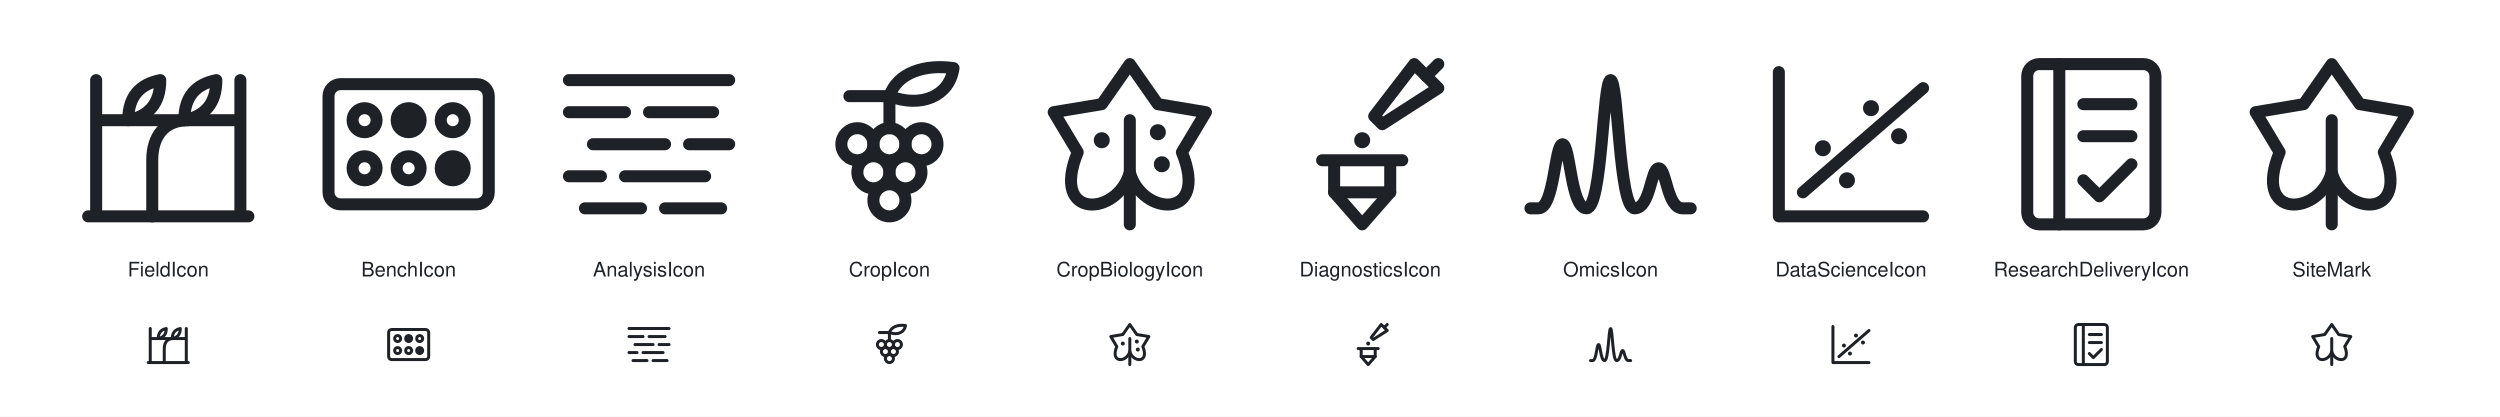
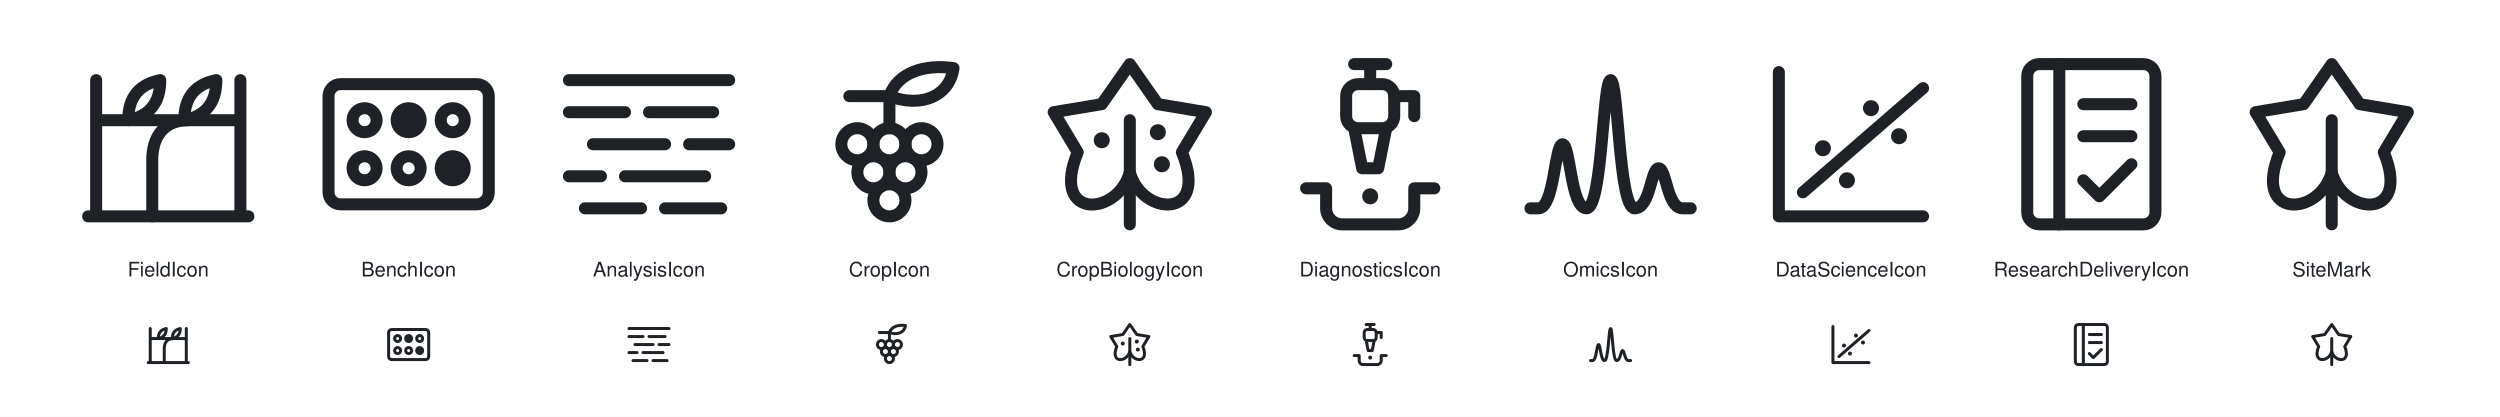
<svg xmlns="http://www.w3.org/2000/svg" width="1248" height="208" viewBox="0 0 1248 208">
  <rect width="1248" height="208" fill="#ffffff" />
  <g fill="none" stroke="#1e2227" stroke-width="1.5" stroke-linecap="round" stroke-linejoin="round">
    <g id="FieldIcon" transform="translate(36 24)">
      <svg width="96" height="96" viewBox="0 0 24 24">
        <path d="M2 21H22M3 4V21M21 4V21M3 9H21" />
        <path d="M10 21V14C10 11 11.5 9 14.5 9" />
        <path d="M7 9C7 6 8.5 4.5 11 4C11 7 9.5 8.5 7 9Z" />
        <path d="M14 9C14 6 15.5 4.5 18 4C18 7 16.5 8.5 14 9Z" />
      </svg>
    </g>
    <g id="BenchIcon" transform="translate(156 24)">
      <svg width="96" height="96" viewBox="0 0 24 24">
        <rect x="2" y="4.5" width="20" height="15" rx="1.5" />
        <path d="M8 9A1.5 1.5 0 1 0 5 9A1.5 1.5 0 1 0 8 9M13.5 9A1.5 1.5 0 1 0 10.5 9A1.5 1.5 0 1 0 13.5 9M19 9A1.5 1.5 0 1 0 16 9A1.5 1.5 0 1 0 19 9" />
        <path d="M8 15A1.5 1.5 0 1 0 5 15A1.5 1.5 0 1 0 8 15M13.5 15A1.5 1.5 0 1 0 10.5 15A1.5 1.5 0 1 0 13.5 15M19 15A1.5 1.5 0 1 0 16 15A1.5 1.5 0 1 0 19 15" />
        <circle cx="12" cy="9" r="1" fill="#1e2227" stroke="none" />
        <circle cx="17.5" cy="15" r="1" fill="#1e2227" stroke="none" />
      </svg>
    </g>
    <g id="AnalysisIcon" transform="translate(276 24)">
      <svg width="96" height="96" viewBox="0 0 24 24">
        <path d="M2 4H22" />
        <path d="M2 8H9M12 8H20" />
        <path d="M5 12H14M17 12H22" />
        <path d="M2 16H6M9 16H19" />
        <path d="M4 20H11M14 20H21" />
      </svg>
    </g>
    <g id="CropIcon" transform="translate(396 24)">
      <svg width="96" height="96" viewBox="0 0 24 24">
        <path d="M7 6H12V10" />
        <path d="M12 6C13 3 16.5 2 20 2.5C19.5 6 16 7.5 12 6Z" />
        <circle cx="8" cy="12" r="2" />
        <circle cx="12" cy="12" r="2" />
        <circle cx="16" cy="12" r="2" />
        <circle cx="10" cy="15.5" r="2" />
        <circle cx="14" cy="15.5" r="2" />
        <circle cx="12" cy="19" r="2" />
      </svg>
    </g>
    <g id="CropBiologyIcon" transform="translate(516 24)">
      <svg width="96" height="96" viewBox="0 0 24 24">
        <path d="M12 15.5C13.5 21 22 21.5 18.5 13L21.5 8L15.5 7L12 2L8.5 7L2.5 8L5.5 13C2 21.5 10.5 21 12 15.5Z" />
        <path d="M12 22V9" />
        <circle cx="15.5" cy="10.5" r="1" fill="#1e2227" stroke="none" />
        <circle cx="16" cy="14.5" r="1" fill="#1e2227" stroke="none" />
        <circle cx="8.5" cy="11.5" r="1" fill="#1e2227" stroke="none" />
      </svg>
    </g>
    <g id="DiagnosticsIcon" transform="translate(636 24)">
      <svg width="96" height="96" viewBox="0 0 24 24">
-         <path d="M17.5 2L12.5 8.5L13.5 9.5L20.5 5Z" />
-         <path d="M19 3.5L20.5 2" />
-         <circle cx="11" cy="11.5" r="1" fill="#1e2227" stroke="none" />
-         <path d="M6 14H16M7.5 14V18L11 22L14.5 18V14" />
-         <path d="M7.5 18H14.5" />
+         <path d="M10 2H14M12 2V4.5M15 6H17.5V8.5" />
+         <rect x="9" y="4.5" width="6" height="5.5" rx="1.5" />
+         <path d="M10 10L11 15H13L14 10" />
+         <circle cx="12" cy="18.5" r="1" fill="#1e2227" stroke="none" />
+         <path d="M4 17.5H6.5M17.5 17.5H20M6.5 17.5V20A2 2 0 0 0 8.5 22H15.5A2 2 0 0 0 17.5 20V17.5" />
      </svg>
    </g>
    <g id="OmicsIcon" transform="translate(756 24)">
      <svg width="96" height="96" viewBox="0 0 24 24">
        <path d="M2 20H3C5 20 5 12 6 12C7 12 7 20 9 20C11 20 11 4 12 4C13 4 13 20 15 20C17 20 17 15 18 15C19 15 19 20 21 20H22" />
      </svg>
    </g>
    <g id="DataScienceIcon" transform="translate(876 24)">
      <svg width="96" height="96" viewBox="0 0 24 24">
        <path d="M3 3V21H21" />
        <path d="M6 18L21 5" />
        <circle cx="8.5" cy="12.5" r="1" fill="#1e2227" stroke="none" />
        <circle cx="11.5" cy="16.5" r="1" fill="#1e2227" stroke="none" />
        <circle cx="14.5" cy="7.5" r="1" fill="#1e2227" stroke="none" />
        <circle cx="18" cy="11" r="1" fill="#1e2227" stroke="none" />
      </svg>
    </g>
    <g id="ResearchDeliveryIcon" transform="translate(996 24)">
      <svg width="96" height="96" viewBox="0 0 24 24">
        <rect x="4" y="2" width="16" height="20" rx="1.5" />
        <path d="M8 2V22" />
        <path d="M11 7H17" />
        <path d="M11 11H17" />
        <path d="M11 16.5L13 18.5L17 14.5" />
      </svg>
    </g>
    <g id="SiteMark" transform="translate(1116 24)">
      <svg width="96" height="96" viewBox="0 0 24 24">
        <path d="M12 15.5C13.5 21 22 21.5 18.5 13L21.5 8L15.5 7L12 2L8.5 7L2.5 8L5.5 13C2 21.5 10.5 21 12 15.5Z" />
        <path d="M12 22V9" />
      </svg>
    </g>
    <g id="FieldIcon-24" transform="translate(72 160)">
      <svg width="24" height="24" viewBox="0 0 24 24">
        <path d="M2 21H22M3 4V21M21 4V21M3 9H21" />
        <path d="M10 21V14C10 11 11.5 9 14.5 9" />
        <path d="M7 9C7 6 8.5 4.5 11 4C11 7 9.5 8.5 7 9Z" />
        <path d="M14 9C14 6 15.5 4.5 18 4C18 7 16.5 8.5 14 9Z" />
      </svg>
    </g>
    <g id="BenchIcon-24" transform="translate(192 160)">
      <svg width="24" height="24" viewBox="0 0 24 24">
        <rect x="2" y="4.5" width="20" height="15" rx="1.5" />
        <path d="M8 9A1.5 1.5 0 1 0 5 9A1.5 1.5 0 1 0 8 9M13.5 9A1.5 1.5 0 1 0 10.5 9A1.5 1.5 0 1 0 13.5 9M19 9A1.5 1.5 0 1 0 16 9A1.5 1.5 0 1 0 19 9" />
        <path d="M8 15A1.5 1.5 0 1 0 5 15A1.5 1.5 0 1 0 8 15M13.5 15A1.5 1.5 0 1 0 10.5 15A1.5 1.5 0 1 0 13.5 15M19 15A1.5 1.5 0 1 0 16 15A1.5 1.5 0 1 0 19 15" />
        <circle cx="12" cy="9" r="1" fill="#1e2227" stroke="none" />
        <circle cx="17.5" cy="15" r="1" fill="#1e2227" stroke="none" />
      </svg>
    </g>
    <g id="AnalysisIcon-24" transform="translate(312 160)">
      <svg width="24" height="24" viewBox="0 0 24 24">
        <path d="M2 4H22" />
        <path d="M2 8H9M12 8H20" />
        <path d="M5 12H14M17 12H22" />
        <path d="M2 16H6M9 16H19" />
        <path d="M4 20H11M14 20H21" />
      </svg>
    </g>
    <g id="CropIcon-24" transform="translate(432 160)">
      <svg width="24" height="24" viewBox="0 0 24 24">
        <path d="M7 6H12V10" />
        <path d="M12 6C13 3 16.5 2 20 2.5C19.5 6 16 7.5 12 6Z" />
        <circle cx="8" cy="12" r="2" />
        <circle cx="12" cy="12" r="2" />
        <circle cx="16" cy="12" r="2" />
        <circle cx="10" cy="15.5" r="2" />
        <circle cx="14" cy="15.5" r="2" />
        <circle cx="12" cy="19" r="2" />
      </svg>
    </g>
    <g id="CropBiologyIcon-24" transform="translate(552 160)">
      <svg width="24" height="24" viewBox="0 0 24 24">
        <path d="M12 15.5C13.5 21 22 21.5 18.5 13L21.5 8L15.5 7L12 2L8.5 7L2.5 8L5.5 13C2 21.5 10.5 21 12 15.5Z" />
        <path d="M12 22V9" />
        <circle cx="15.5" cy="10.5" r="1" fill="#1e2227" stroke="none" />
        <circle cx="16" cy="14.5" r="1" fill="#1e2227" stroke="none" />
        <circle cx="8.5" cy="11.5" r="1" fill="#1e2227" stroke="none" />
      </svg>
    </g>
    <g id="DiagnosticsIcon-24" transform="translate(672 160)">
      <svg width="24" height="24" viewBox="0 0 24 24">
-         <path d="M17.5 2L12.5 8.5L13.5 9.5L20.5 5Z" />
-         <path d="M19 3.5L20.5 2" />
-         <circle cx="11" cy="11.5" r="1" fill="#1e2227" stroke="none" />
-         <path d="M6 14H16M7.5 14V18L11 22L14.5 18V14" />
-         <path d="M7.5 18H14.5" />
+         <path d="M10 2H14M12 2V4.5M15 6H17.5V8.5" />
+         <rect x="9" y="4.5" width="6" height="5.5" rx="1.5" />
+         <path d="M10 10L11 15H13L14 10" />
+         <circle cx="12" cy="18.5" r="1" fill="#1e2227" stroke="none" />
+         <path d="M4 17.5H6.5M17.5 17.5H20M6.5 17.5V20A2 2 0 0 0 8.5 22H15.5A2 2 0 0 0 17.5 20V17.5" />
      </svg>
    </g>
    <g id="OmicsIcon-24" transform="translate(792 160)">
      <svg width="24" height="24" viewBox="0 0 24 24">
        <path d="M2 20H3C5 20 5 12 6 12C7 12 7 20 9 20C11 20 11 4 12 4C13 4 13 20 15 20C17 20 17 15 18 15C19 15 19 20 21 20H22" />
      </svg>
    </g>
    <g id="DataScienceIcon-24" transform="translate(912 160)">
      <svg width="24" height="24" viewBox="0 0 24 24">
        <path d="M3 3V21H21" />
        <path d="M6 18L21 5" />
        <circle cx="8.5" cy="12.5" r="1" fill="#1e2227" stroke="none" />
        <circle cx="11.5" cy="16.5" r="1" fill="#1e2227" stroke="none" />
        <circle cx="14.5" cy="7.5" r="1" fill="#1e2227" stroke="none" />
        <circle cx="18" cy="11" r="1" fill="#1e2227" stroke="none" />
      </svg>
    </g>
    <g id="ResearchDeliveryIcon-24" transform="translate(1032 160)">
      <svg width="24" height="24" viewBox="0 0 24 24">
        <rect x="4" y="2" width="16" height="20" rx="1.5" />
        <path d="M8 2V22" />
        <path d="M11 7H17" />
        <path d="M11 11H17" />
        <path d="M11 16.5L13 18.5L17 14.5" />
      </svg>
    </g>
    <g id="SiteMark-24" transform="translate(1152 160)">
      <svg width="24" height="24" viewBox="0 0 24 24">
        <path d="M12 15.5C13.5 21 22 21.5 18.5 13L21.5 8L15.5 7L12 2L8.5 7L2.5 8L5.5 13C2 21.5 10.5 21 12 15.5Z" />
        <path d="M12 22V9" />
      </svg>
    </g>
  </g>
  <g fill="#1e2227" font-family="system-ui, -apple-system, 'Segoe UI', Helvetica, Arial, sans-serif" font-size="10" text-anchor="middle">
    <text x="84" y="138">FieldIcon</text>
    <text x="204" y="138">BenchIcon</text>
    <text x="324" y="138">AnalysisIcon</text>
    <text x="444" y="138">CropIcon</text>
    <text x="564" y="138">CropBiologyIcon</text>
    <text x="684" y="138">DiagnosticsIcon</text>
    <text x="804" y="138">OmicsIcon</text>
    <text x="924" y="138">DataScienceIcon</text>
    <text x="1044" y="138">ResearchDeliveryIcon</text>
    <text x="1164" y="138">SiteMark</text>
  </g>
</svg>
